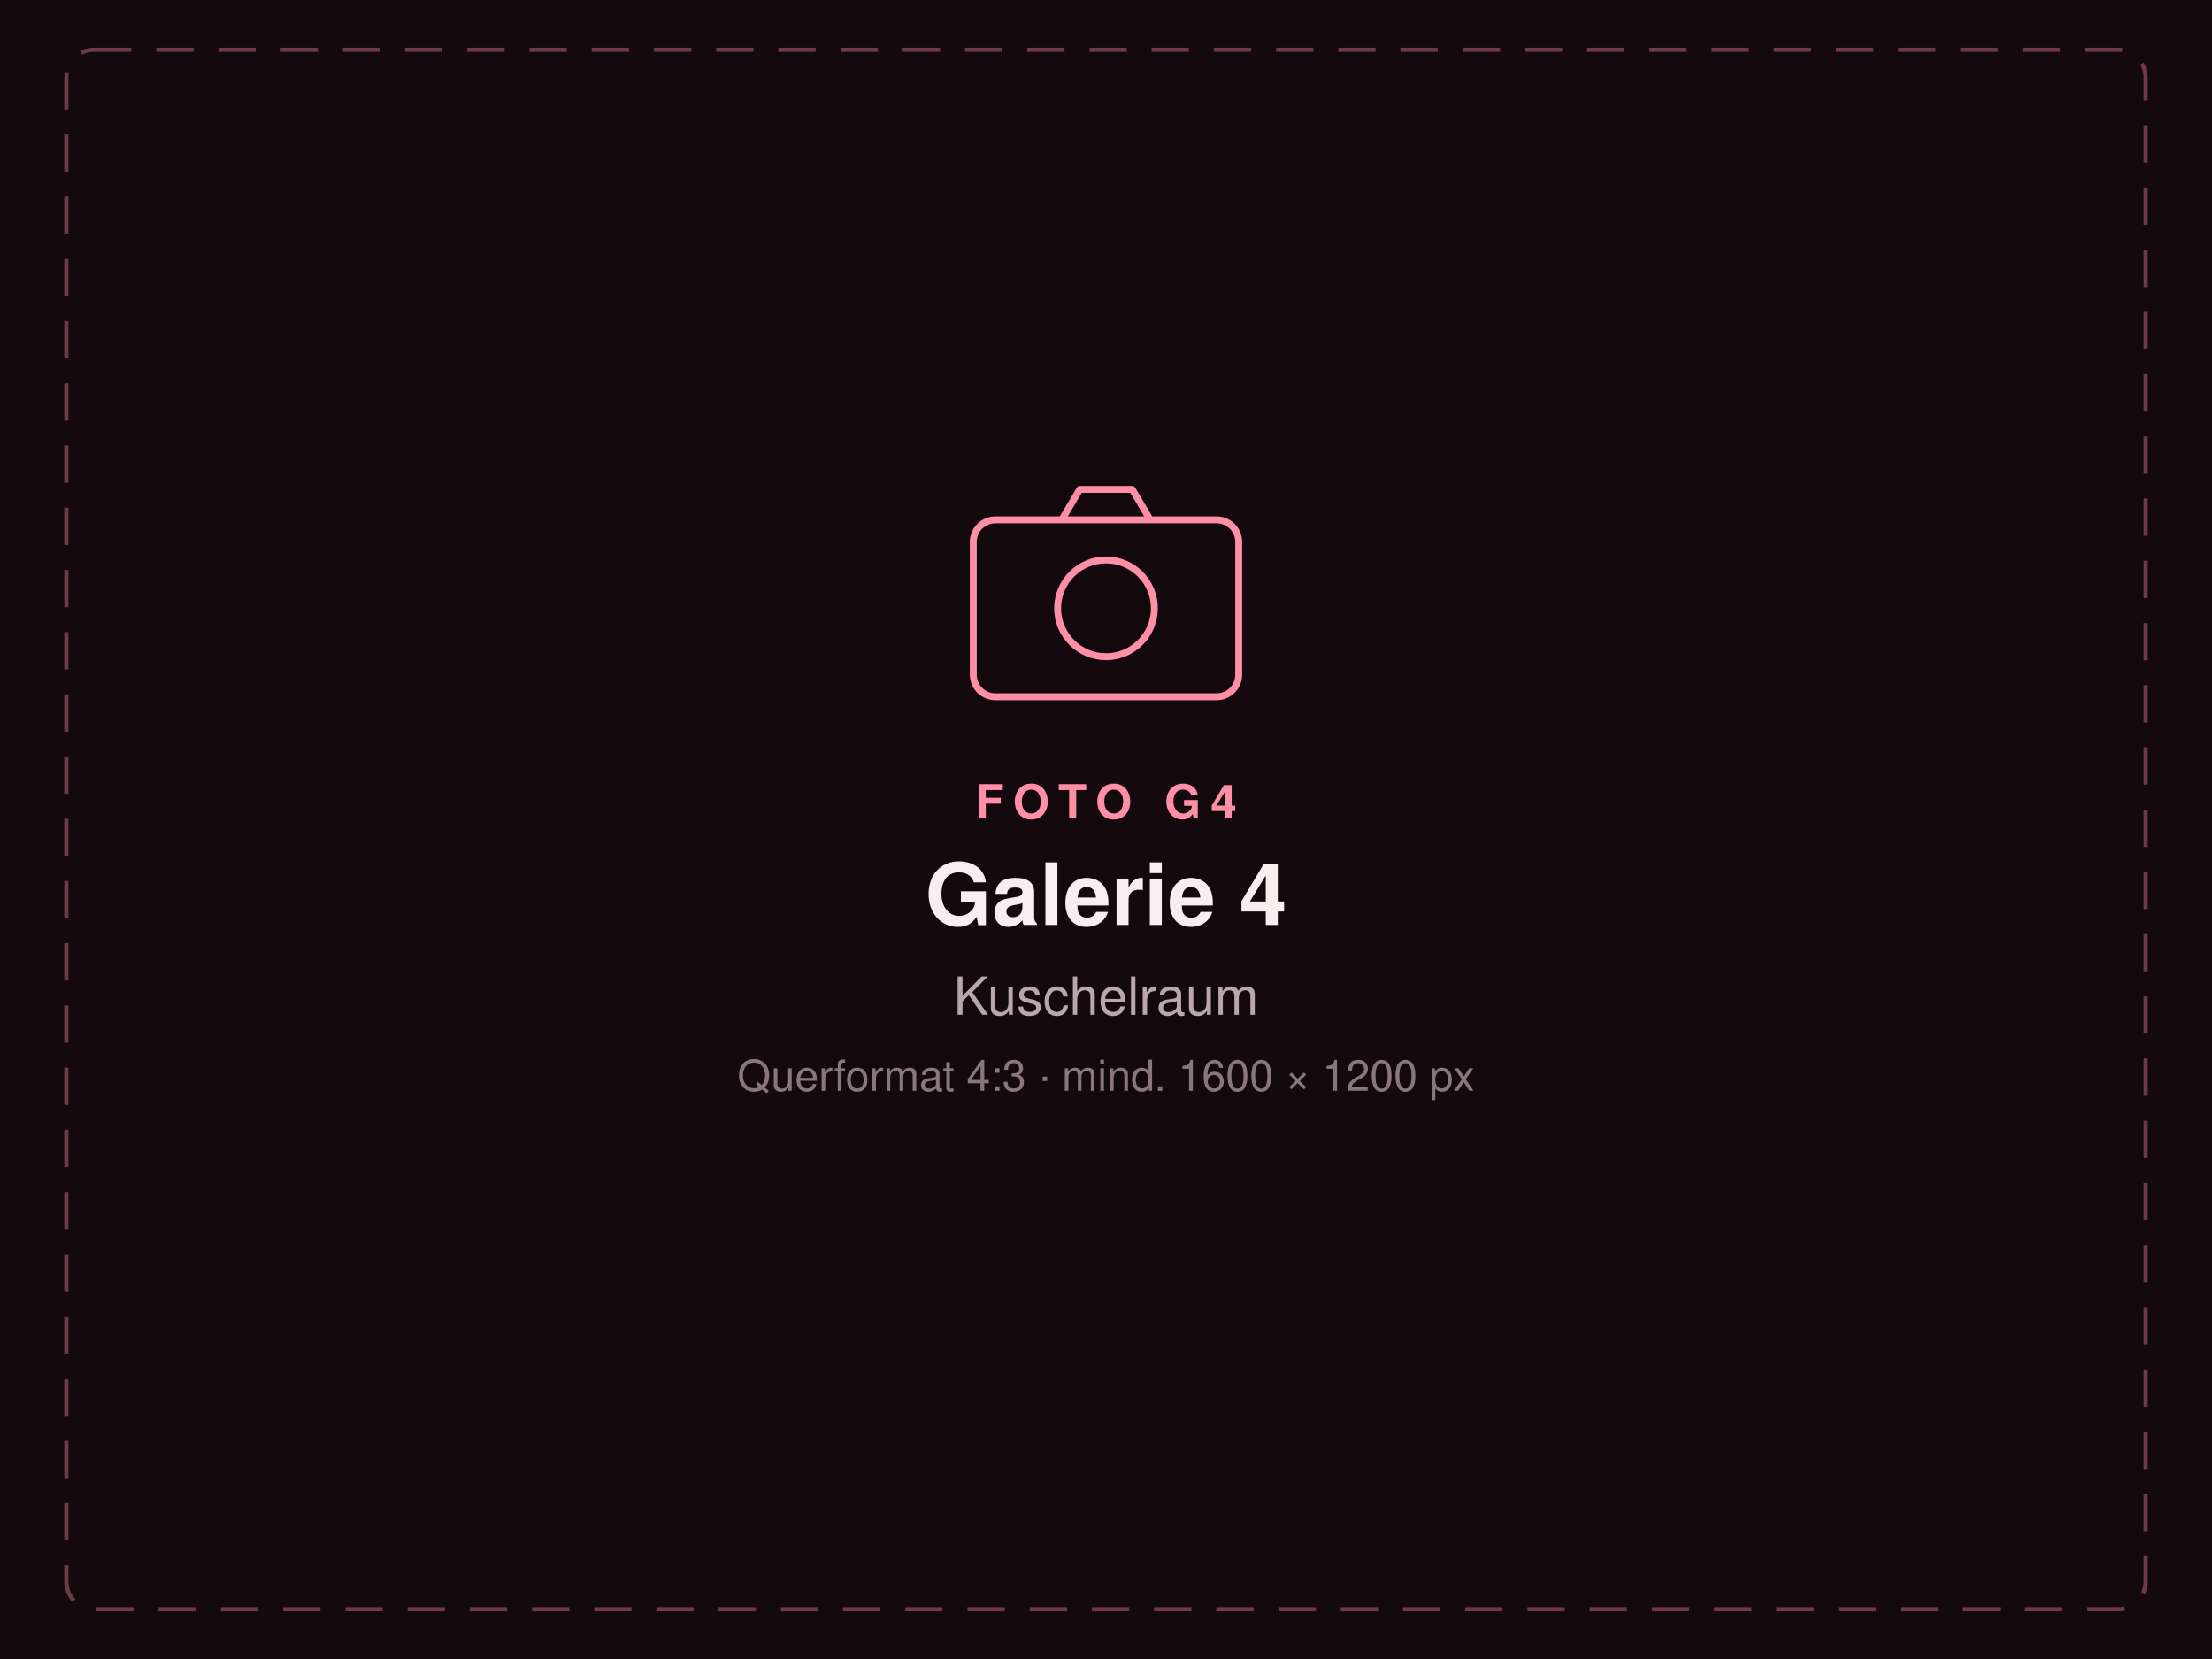
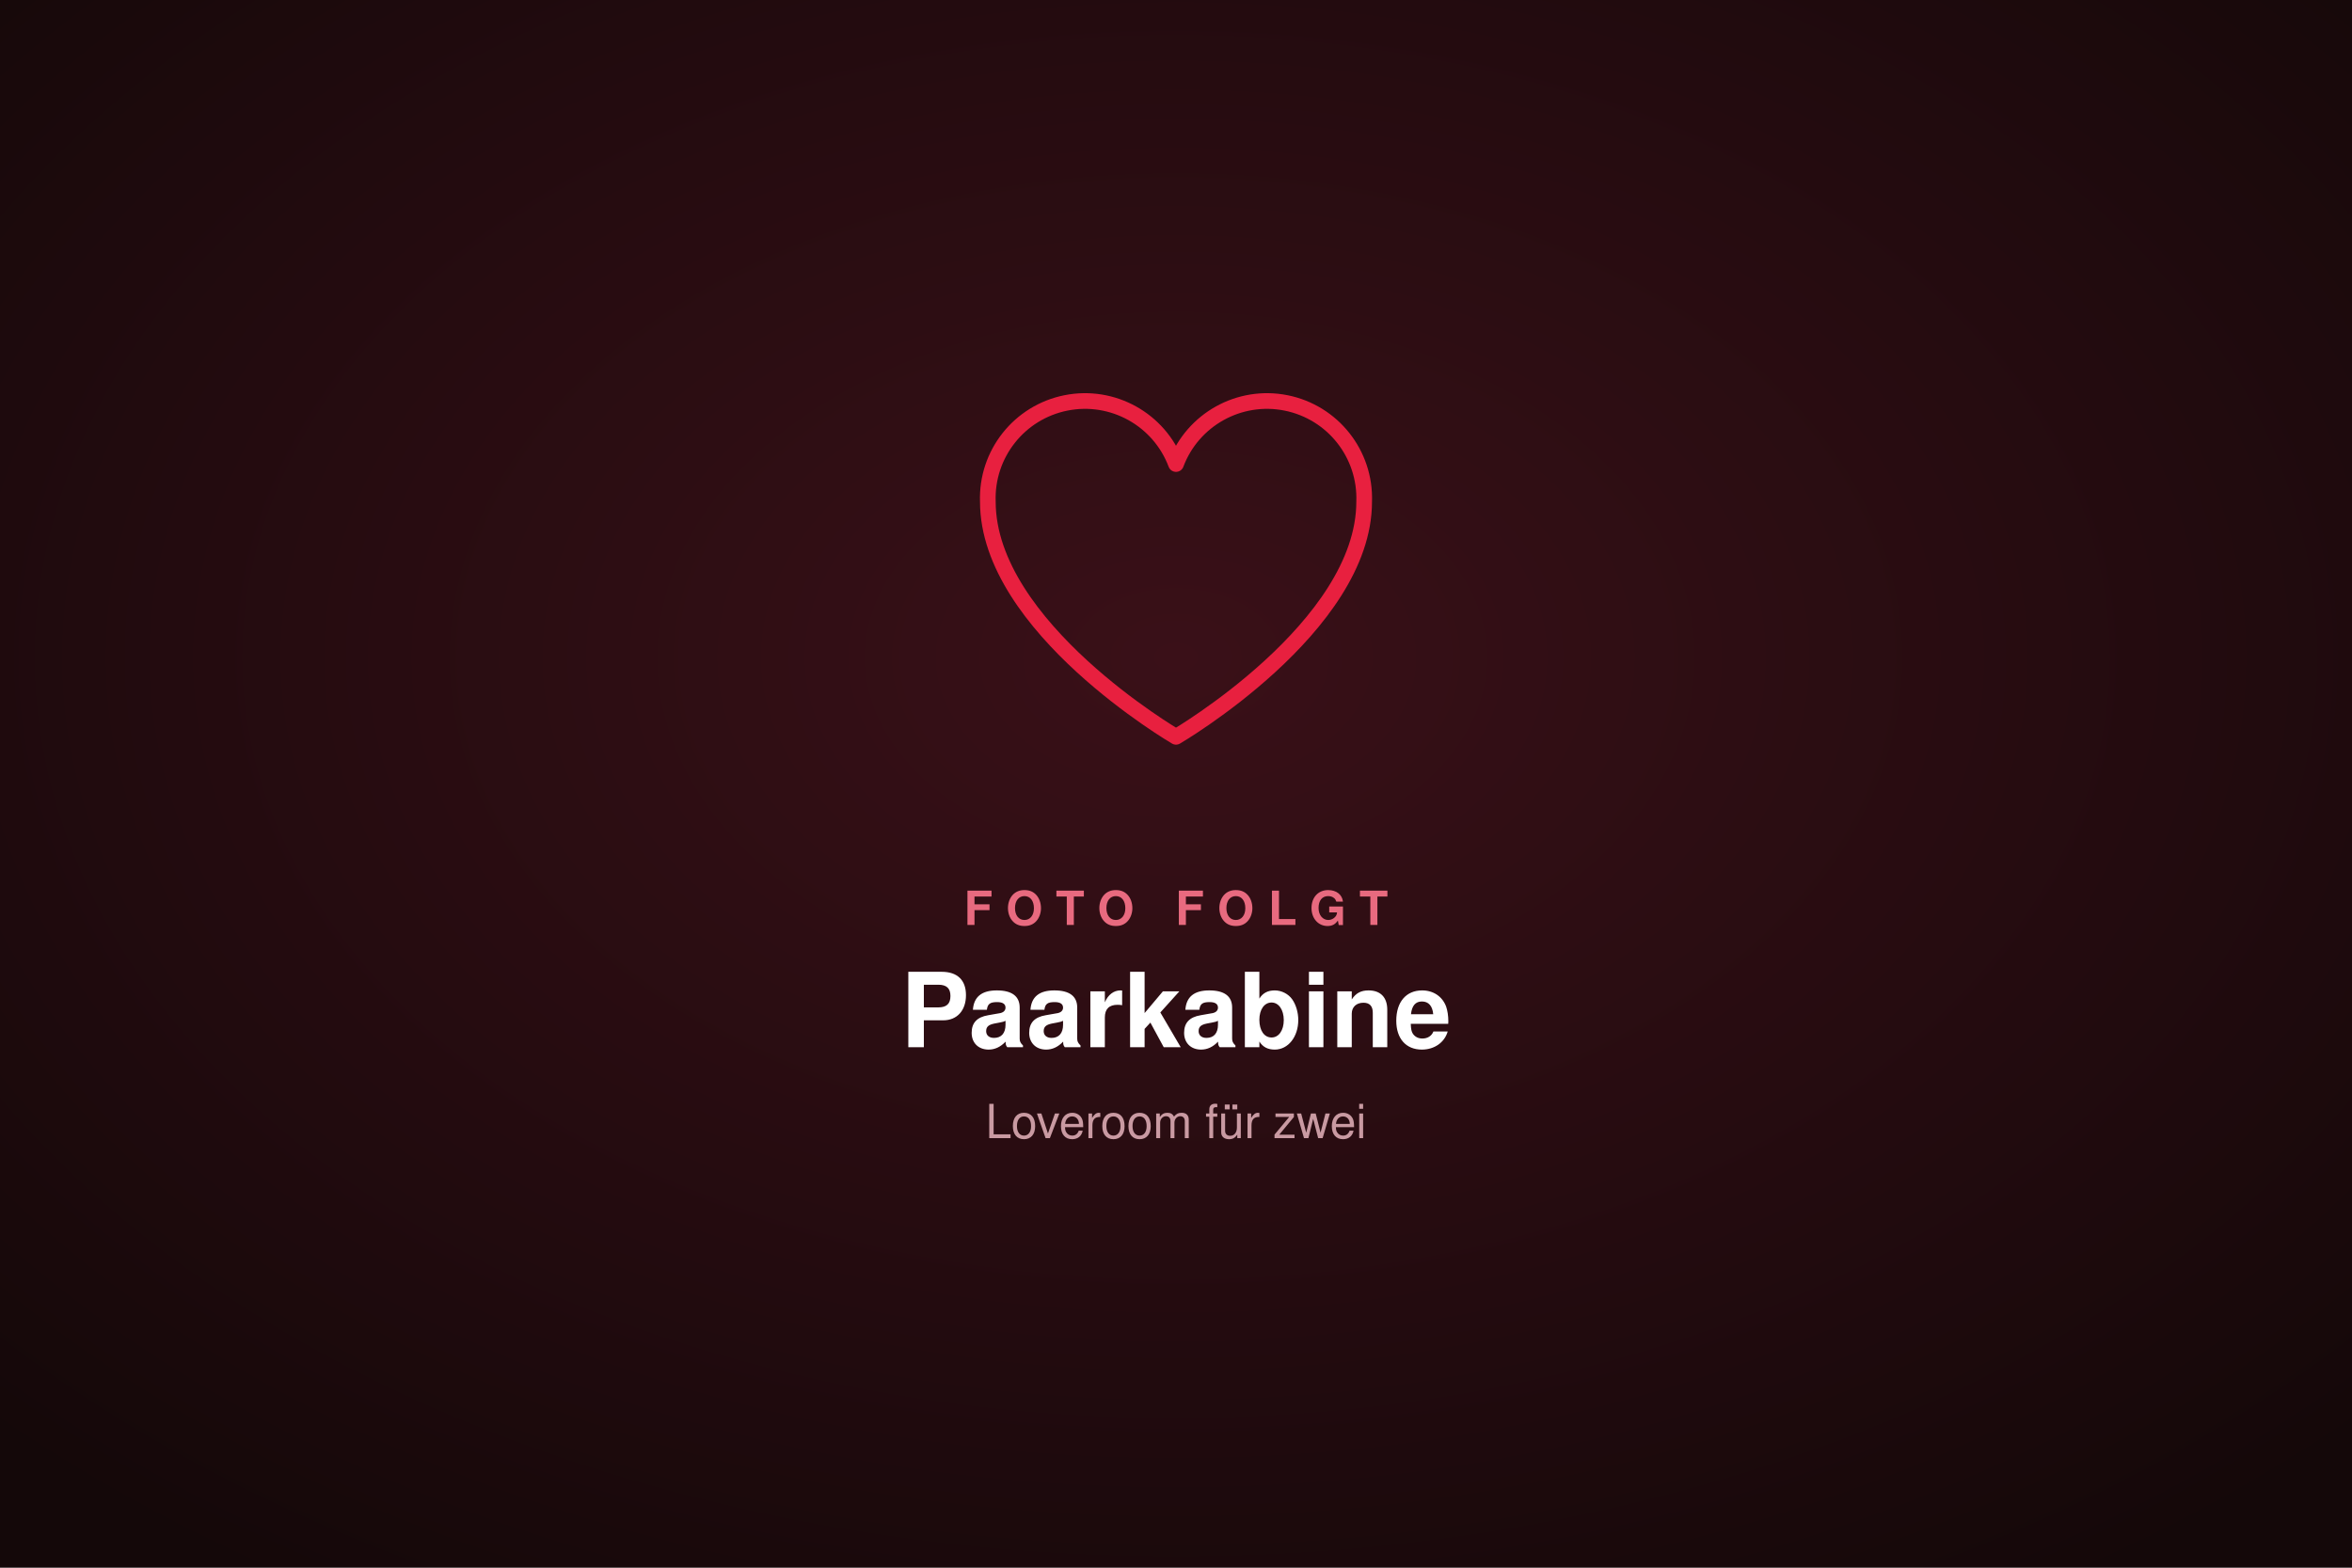
- <svg xmlns="http://www.w3.org/2000/svg" width="1600" height="1200" viewBox="0 0 1600 1200">
-   <rect width="1600" height="1200" fill="#140a0d" />
-   <rect x="48" y="36" width="1504" height="1128" fill="none" stroke="#6e3a46" stroke-width="3" stroke-dasharray="27 18" rx="20" />
-   <g transform="translate(800 432)" fill="none" stroke="#ff8fa6" stroke-width="5.0" stroke-linejoin="round">
-     <rect x="-96" y="-56" width="192" height="128" rx="16" />
-     <circle r="35" cy="8" />
-     <path d="M-32 -56l13 -22h38l13 22" />
-   </g>
-   <text x="50%" y="592" text-anchor="middle" font-family="Helvetica,Arial,sans-serif" font-size="34" font-weight="700" letter-spacing="7" fill="#ff8fa6">FOTO G4</text>
-   <text x="50%" y="669" text-anchor="middle" font-family="Helvetica,Arial,sans-serif" font-size="62" font-weight="700" fill="#f8eef0">Galerie 4</text>
-   <text x="50%" y="734" text-anchor="middle" font-family="Helvetica,Arial,sans-serif" font-size="38" fill="#b9a7ab">Kuschelraum</text>
-   <text x="50%" y="789" text-anchor="middle" font-family="Helvetica,Arial,sans-serif" font-size="31" fill="#8a777b">Querformat 4:3 · mind. 1600 × 1200 px</text>
+ <svg xmlns="http://www.w3.org/2000/svg" width="1500" height="1000" viewBox="0 0 1500 1000">
+   <defs>
+     <radialGradient id="g" cx="50%" cy="42%" r="70%">
+       <stop offset="0" stop-color="#3a1018" />
+       <stop offset="1" stop-color="#140809" />
+     </radialGradient>
+   </defs>
+   <rect width="1500" height="1000" fill="url(#g)" />
+   <path d="M750 470s-120-70-120-150a62 62 0 0 1 120-24 62 62 0 0 1 120 24c0 80-120 150-120 150z" fill="none" stroke="#e8203f" stroke-width="10" stroke-linejoin="round" />
+   <text x="750" y="590" text-anchor="middle" font-family="Helvetica,Arial,sans-serif" font-size="30" font-weight="700" letter-spacing="9" fill="#e86a7f">FOTO FOLGT</text>
+   <text x="750" y="668" text-anchor="middle" font-family="Helvetica,Arial,sans-serif" font-size="66" font-weight="700" fill="#fff">Paarkabine</text>
+   <text x="750" y="726" text-anchor="middle" font-family="Helvetica,Arial,sans-serif" font-size="30" fill="#c99aa2">Loveroom für zwei</text>
</svg>
